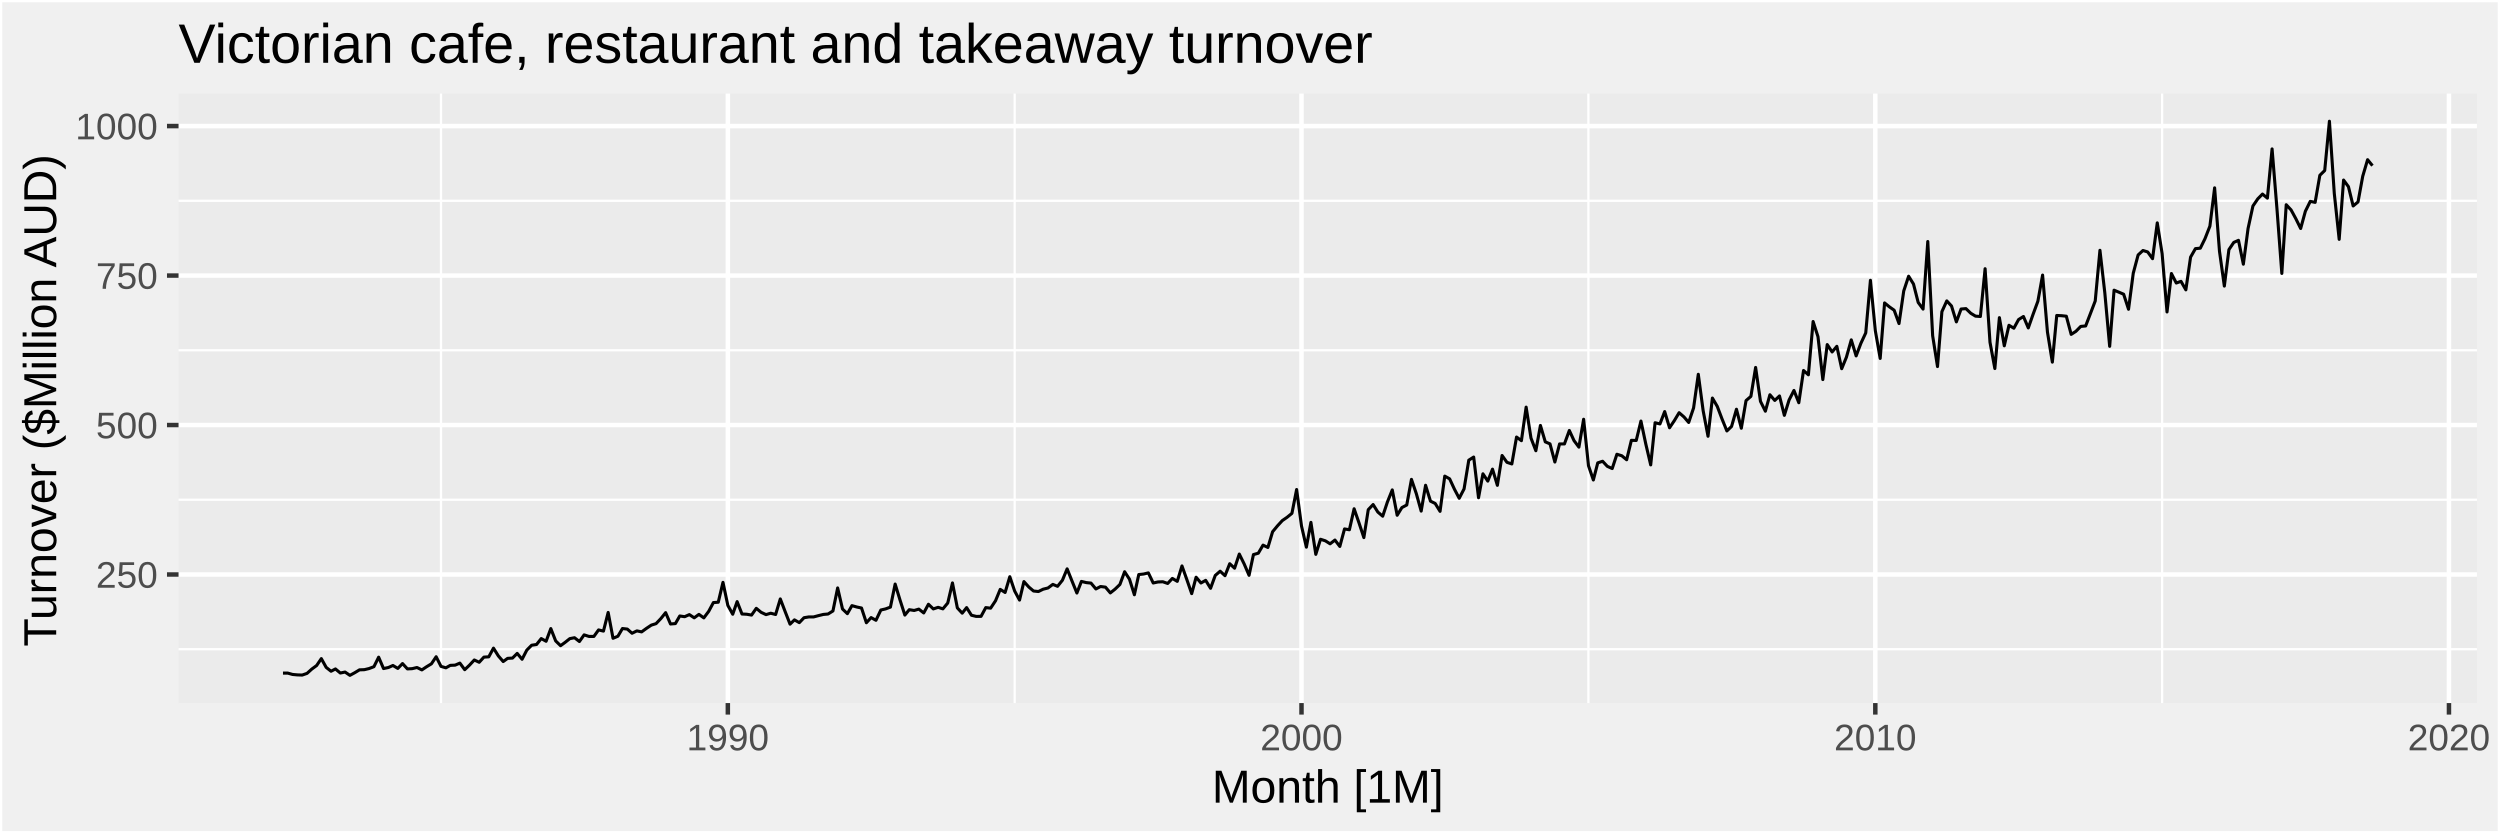
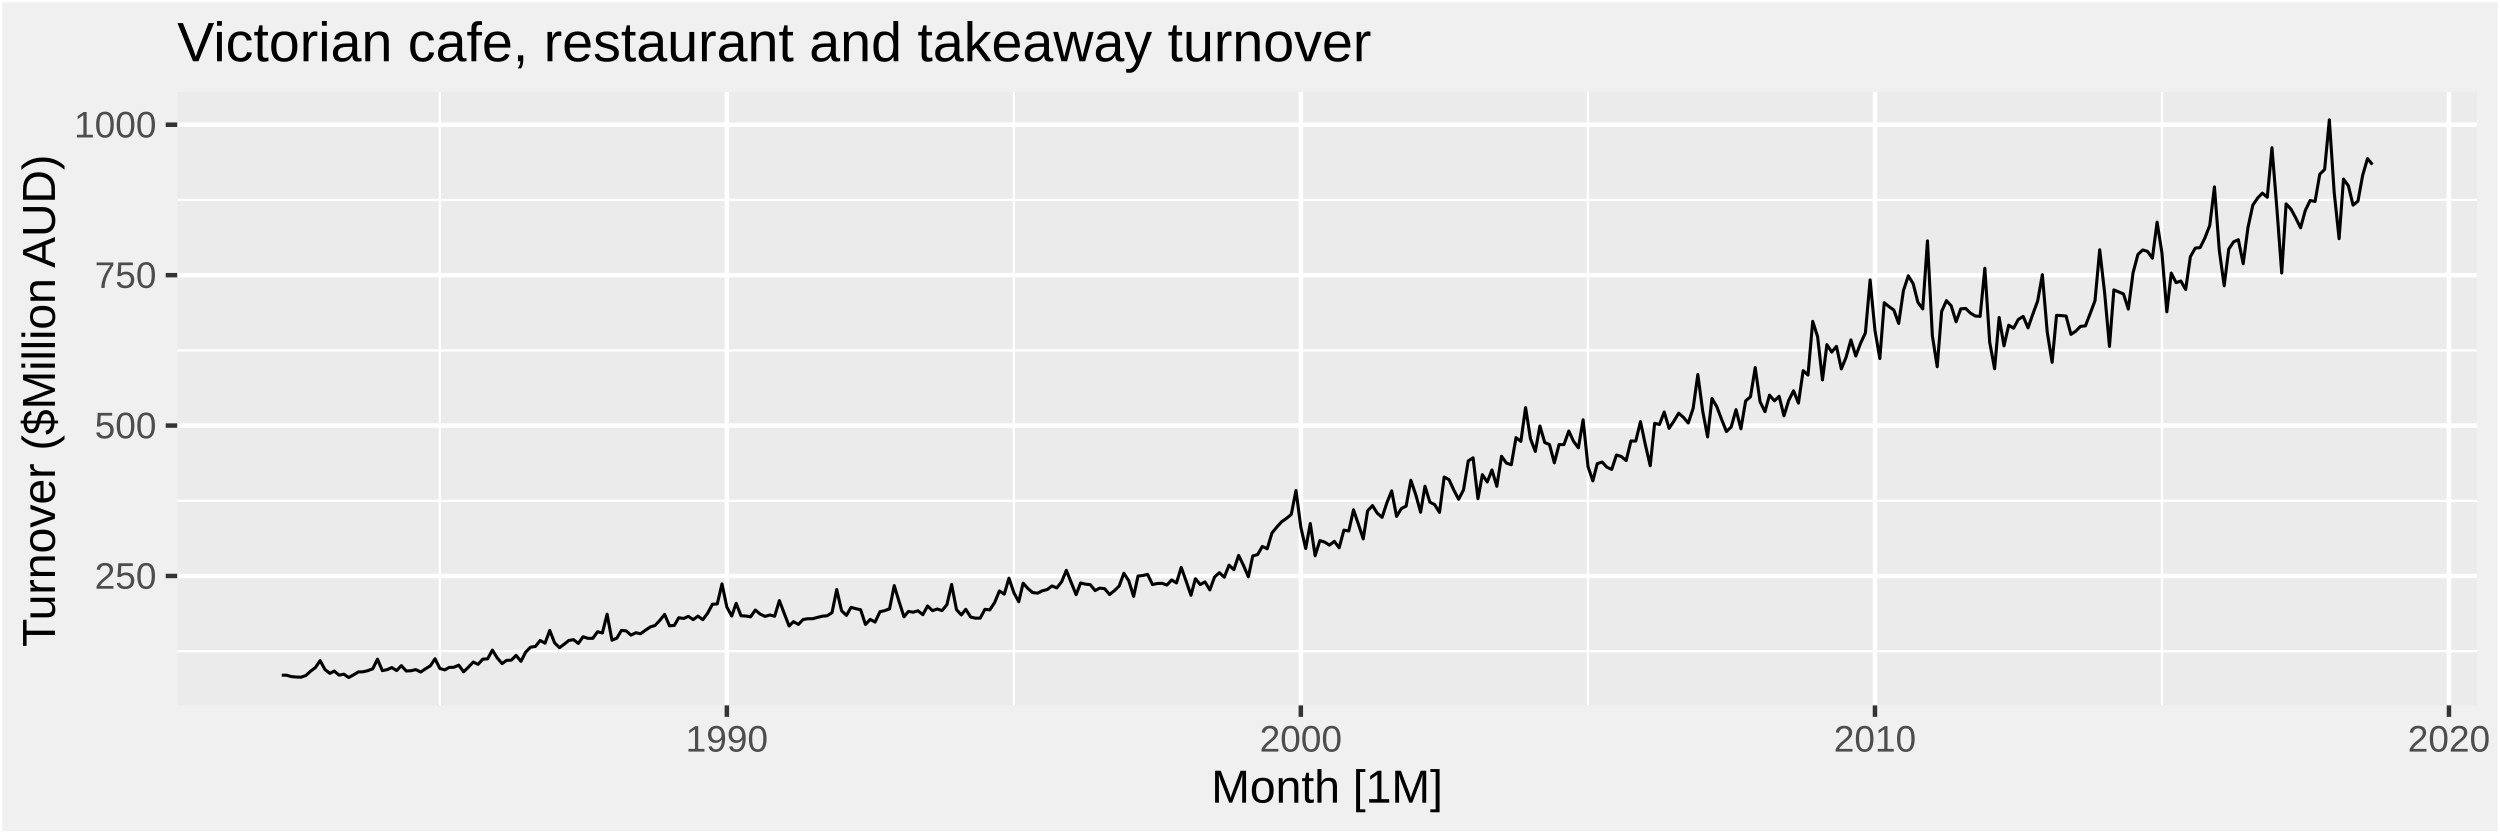
<svg xmlns="http://www.w3.org/2000/svg" viewBox="0 0 864.00 288.00">
  <defs>
    <style type="text/css">
    line, polyline, path, rect, circle {
      fill: none;
      stroke: #000000;
      stroke-linecap: round;
      stroke-linejoin: round;
      stroke-miterlimit: 10.00;
    }
  </style>
  </defs>
  <rect width="100%" height="100%" style="stroke: none; fill: none;" />
  <rect x="0.00" y="0.00" width="864.00" height="288.00" style="stroke-width: 1.55; stroke: #FFFFFF;" />
  <defs>
-     <clipPath id="cpNjEuNjk2NHw4NTYuMDN8MjQyLjk3NnwzMi4zMjQ=">
-       <rect x="61.70" y="32.32" width="794.33" height="210.65" />
+     <clipPath id="cpNjEuMjUxMXw4NTYuMDN8MjQzLjc3OHwzMS43ODk2">
+       <rect x="61.25" y="31.79" width="794.78" height="211.99" />
    </clipPath>
  </defs>
-   <rect x="61.70" y="32.32" width="794.33" height="210.65" style="stroke-width: 1.55; stroke: none; fill: #EBEBEB;" clip-path="url(#cpNjEuNjk2NHw4NTYuMDN8MjQyLjk3NnwzMi4zMjQ=)" />
-   <polyline points="61.70,224.37 856.03,224.37 " style="stroke-width: 0.78; stroke: #FFFFFF; stroke-linecap: butt;" clip-path="url(#cpNjEuNjk2NHw4NTYuMDN8MjQyLjk3NnwzMi4zMjQ=)" />
-   <polyline points="61.70,172.71 856.03,172.71 " style="stroke-width: 0.78; stroke: #FFFFFF; stroke-linecap: butt;" clip-path="url(#cpNjEuNjk2NHw4NTYuMDN8MjQyLjk3NnwzMi4zMjQ=)" />
-   <polyline points="61.70,121.06 856.03,121.06 " style="stroke-width: 0.78; stroke: #FFFFFF; stroke-linecap: butt;" clip-path="url(#cpNjEuNjk2NHw4NTYuMDN8MjQyLjk3NnwzMi4zMjQ=)" />
-   <polyline points="61.70,69.40 856.03,69.40 " style="stroke-width: 0.78; stroke: #FFFFFF; stroke-linecap: butt;" clip-path="url(#cpNjEuNjk2NHw4NTYuMDN8MjQyLjk3NnwzMi4zMjQ=)" />
-   <polyline points="152.41,242.98 152.41,32.32 " style="stroke-width: 0.78; stroke: #FFFFFF; stroke-linecap: butt;" clip-path="url(#cpNjEuNjk2NHw4NTYuMDN8MjQyLjk3NnwzMi4zMjQ=)" />
-   <polyline points="350.67,242.98 350.67,32.32 " style="stroke-width: 0.78; stroke: #FFFFFF; stroke-linecap: butt;" clip-path="url(#cpNjEuNjk2NHw4NTYuMDN8MjQyLjk3NnwzMi4zMjQ=)" />
-   <polyline points="548.95,242.98 548.95,32.32 " style="stroke-width: 0.78; stroke: #FFFFFF; stroke-linecap: butt;" clip-path="url(#cpNjEuNjk2NHw4NTYuMDN8MjQyLjk3NnwzMi4zMjQ=)" />
-   <polyline points="747.23,242.98 747.23,32.32 " style="stroke-width: 0.78; stroke: #FFFFFF; stroke-linecap: butt;" clip-path="url(#cpNjEuNjk2NHw4NTYuMDN8MjQyLjk3NnwzMi4zMjQ=)" />
-   <polyline points="61.70,198.54 856.03,198.54 " style="stroke-width: 1.55; stroke: #FFFFFF; stroke-linecap: butt;" clip-path="url(#cpNjEuNjk2NHw4NTYuMDN8MjQyLjk3NnwzMi4zMjQ=)" />
-   <polyline points="61.70,146.89 856.03,146.89 " style="stroke-width: 1.55; stroke: #FFFFFF; stroke-linecap: butt;" clip-path="url(#cpNjEuNjk2NHw4NTYuMDN8MjQyLjk3NnwzMi4zMjQ=)" />
-   <polyline points="61.70,95.23 856.03,95.23 " style="stroke-width: 1.55; stroke: #FFFFFF; stroke-linecap: butt;" clip-path="url(#cpNjEuNjk2NHw4NTYuMDN8MjQyLjk3NnwzMi4zMjQ=)" />
-   <polyline points="61.70,43.57 856.03,43.57 " style="stroke-width: 1.55; stroke: #FFFFFF; stroke-linecap: butt;" clip-path="url(#cpNjEuNjk2NHw4NTYuMDN8MjQyLjk3NnwzMi4zMjQ=)" />
-   <polyline points="251.54,242.98 251.54,32.32 " style="stroke-width: 1.55; stroke: #FFFFFF; stroke-linecap: butt;" clip-path="url(#cpNjEuNjk2NHw4NTYuMDN8MjQyLjk3NnwzMi4zMjQ=)" />
-   <polyline points="449.80,242.98 449.80,32.32 " style="stroke-width: 1.55; stroke: #FFFFFF; stroke-linecap: butt;" clip-path="url(#cpNjEuNjk2NHw4NTYuMDN8MjQyLjk3NnwzMi4zMjQ=)" />
-   <polyline points="648.11,242.98 648.11,32.32 " style="stroke-width: 1.55; stroke: #FFFFFF; stroke-linecap: butt;" clip-path="url(#cpNjEuNjk2NHw4NTYuMDN8MjQyLjk3NnwzMi4zMjQ=)" />
-   <polyline points="846.36,242.98 846.36,32.32 " style="stroke-width: 1.55; stroke: #FFFFFF; stroke-linecap: butt;" clip-path="url(#cpNjEuNjk2NHw4NTYuMDN8MjQyLjk3NnwzMi4zMjQ=)" />
-   <polyline points="97.80,232.62 99.43,232.62 101.11,233.09 102.74,233.24 104.43,233.30 106.11,232.72 107.74,231.25 109.42,230.01 111.05,227.62 112.73,230.65 114.41,231.98 115.93,231.19 117.62,232.60 119.25,232.26 120.93,233.40 122.56,232.51 124.24,231.50 125.92,231.44 127.55,231.05 129.23,230.40 130.86,227.12 132.55,231.05 134.23,230.69 135.80,229.99 137.49,231.00 139.11,229.33 140.80,231.17 142.43,231.09 144.11,230.69 145.79,231.52 147.42,230.43 149.10,229.41 150.73,226.97 152.41,230.30 154.10,230.80 155.62,229.95 157.30,229.87 158.93,229.17 160.61,231.44 162.24,229.89 163.92,228.09 165.61,228.88 167.24,227.10 168.92,227.00 170.55,224.00 172.23,226.69 173.91,228.63 175.43,227.53 177.12,227.43 178.74,225.82 180.43,227.84 182.06,224.68 183.74,222.99 185.42,222.74 187.05,220.69 188.73,221.62 190.36,217.24 192.04,221.50 193.73,223.15 195.25,222.04 196.93,220.71 198.56,220.40 200.24,221.71 201.87,219.41 203.55,219.95 205.24,219.95 206.86,217.70 208.55,218.11 210.18,211.66 211.86,220.59 213.54,219.89 215.12,217.22 216.80,217.41 218.43,218.85 220.11,218.03 221.74,218.38 223.42,217.16 225.10,216.04 226.73,215.53 228.42,213.75 230.04,211.73 231.73,215.65 233.41,215.51 234.93,212.88 236.61,213.13 238.24,212.41 239.92,213.52 241.55,212.33 243.24,213.54 244.92,211.29 246.55,208.25 248.23,208.13 249.86,201.27 251.54,209.23 253.23,212.28 254.75,207.92 256.43,212.20 258.06,212.28 259.74,212.57 261.37,210.24 263.05,211.62 264.73,212.41 266.36,211.93 268.05,212.37 269.67,206.99 271.36,211.40 273.04,215.71 274.56,214.23 276.24,215.18 277.87,213.48 279.55,213.21 281.18,213.21 282.87,212.76 284.55,212.35 286.18,212.20 287.86,211.15 289.49,203.19 291.17,210.47 292.85,212.08 294.43,209.31 296.11,209.78 297.74,210.13 299.42,215.22 301.05,213.44 302.73,214.37 304.42,210.82 306.05,210.44 307.73,209.82 309.36,201.85 311.04,207.35 312.72,212.57 314.24,210.71 315.93,210.98 317.55,210.51 319.24,211.83 320.87,208.83 322.55,210.44 324.23,209.89 325.86,210.42 327.54,208.40 329.17,201.46 330.86,210.09 332.54,211.91 334.06,209.99 335.74,212.63 337.37,213.03 339.05,213.01 340.68,209.99 342.36,210.18 344.05,207.63 345.68,203.69 347.36,204.76 348.99,199.31 350.67,204.27 352.35,207.39 353.87,201.00 355.56,202.88 357.18,204.25 358.87,204.43 360.50,203.63 362.18,203.21 363.86,201.97 365.49,202.63 367.17,200.53 368.80,196.60 370.48,200.80 372.17,204.95 373.74,200.94 375.42,201.35 377.05,201.52 378.74,203.54 380.36,202.70 382.05,202.92 383.73,204.91 385.36,203.61 387.04,201.99 388.67,197.59 390.35,200.18 392.04,205.55 393.56,198.56 395.24,198.38 396.87,197.99 398.55,201.48 400.18,201.13 401.86,201.06 403.55,201.64 405.17,199.91 406.86,200.92 408.49,195.59 410.17,200.30 411.85,205.16 413.37,199.49 415.05,201.48 416.68,200.57 418.37,203.32 419.99,198.87 421.68,197.41 423.36,198.96 424.99,194.82 426.67,196.37 428.30,191.48 429.98,194.89 431.67,198.83 433.19,191.66 434.87,191.19 436.50,188.40 438.18,189.20 439.81,183.77 441.49,181.74 443.17,179.91 444.80,178.79 446.49,177.41 448.11,169.18 449.80,181.79 451.48,189.10 453.05,180.53 454.74,191.58 456.37,186.37 458.05,186.91 459.68,187.94 461.36,186.64 463.04,188.85 464.67,182.80 466.35,183.09 467.98,175.83 469.67,180.71 471.35,185.79 472.87,176.14 474.55,174.37 476.18,176.97 477.86,178.40 479.49,173.48 481.17,169.31 482.86,178.07 484.49,175.42 486.17,174.53 487.80,165.67 489.48,170.61 491.16,176.64 492.68,167.71 494.37,173.19 496.00,174.00 497.68,176.72 499.31,164.55 500.99,165.48 502.67,169.10 504.30,172.20 505.98,168.97 507.61,159.04 509.30,157.96 510.98,172.01 512.50,163.75 514.18,166.27 515.81,162.14 517.49,167.73 519.12,157.42 520.80,159.78 522.49,160.34 524.12,151.04 525.80,152.30 527.43,140.71 529.11,151.41 530.79,155.77 532.37,147.03 534.05,152.71 535.68,153.40 537.36,159.68 538.99,153.42 540.67,153.42 542.36,148.77 543.98,152.28 545.67,154.53 547.30,144.90 548.98,160.94 550.66,165.88 552.18,159.97 553.86,159.41 555.49,161.16 557.18,161.93 558.80,156.99 560.49,157.51 562.17,158.89 563.80,152.18 565.48,152.22 567.11,145.52 568.79,153.46 570.48,160.67 572.00,146.10 573.68,146.51 575.31,142.24 576.99,147.84 578.62,145.42 580.30,142.63 581.99,144.10 583.61,146.00 585.30,140.98 586.93,129.36 588.61,141.95 590.29,150.77 591.81,137.57 593.49,140.46 595.12,144.76 596.81,148.93 598.43,147.38 600.12,141.43 601.80,148.00 603.43,138.44 605.11,136.99 606.74,126.99 608.42,138.70 610.11,142.11 611.68,136.43 613.36,138.39 614.99,136.84 616.67,143.54 618.30,138.25 619.99,134.94 621.67,139.18 623.30,128.04 624.98,129.53 626.61,111.12 628.29,116.35 629.97,131.18 631.49,119.09 633.18,121.64 634.81,119.69 636.49,127.42 638.12,123.45 639.80,117.46 641.48,123.00 643.11,118.68 644.80,115.05 646.42,96.88 648.11,114.26 649.79,123.87 651.31,104.69 652.99,106.06 654.62,107.21 656.30,111.82 657.93,100.56 659.62,95.46 661.30,98.16 662.93,104.53 664.61,106.82 666.24,83.47 667.92,116.02 669.60,126.68 671.12,107.71 672.81,103.99 674.44,105.75 676.12,111.24 677.75,106.80 679.43,106.66 681.11,108.27 682.74,109.26 684.42,109.38 686.05,92.87 687.74,118.29 689.42,127.36 690.99,109.78 692.68,119.51 694.30,112.42 695.99,113.43 697.62,110.44 699.30,109.38 700.98,113.33 702.61,108.68 704.29,104.11 705.92,95.06 707.60,114.76 709.29,125.15 710.81,109.03 712.49,109.11 714.12,109.28 715.80,115.56 717.43,114.51 719.11,112.81 720.80,112.65 722.42,108.45 724.11,104.01 725.74,86.51 727.42,101.18 729.10,119.69 730.62,100.29 732.31,100.99 733.93,101.68 735.62,106.88 737.25,94.44 738.93,88.12 740.61,86.57 742.24,87.07 743.92,89.40 745.55,77.03 747.23,87.67 748.92,107.81 750.44,94.53 752.12,97.81 753.75,97.23 755.43,100.17 757.06,88.87 758.74,85.93 760.43,85.77 762.05,82.48 763.74,78.16 765.37,64.92 767.05,86.80 768.73,98.87 770.31,86.28 771.99,83.78 773.62,83.06 775.30,91.30 776.93,78.97 778.61,71.20 780.29,68.72 781.92,67.07 783.61,68.47 785.23,51.47 786.92,72.21 788.60,94.49 790.12,70.76 791.80,72.56 793.43,75.56 795.11,78.97 796.74,73.00 798.43,69.59 800.11,69.94 801.74,60.58 803.42,58.93 805.05,41.90 806.73,66.86 808.42,82.71 809.94,62.23 811.62,64.52 813.25,71.18 814.93,69.79 816.56,60.91 818.24,55.19 819.92,57.25 " style="stroke-width: 1.07; stroke-linecap: butt;" clip-path="url(#cpNjEuNjk2NHw4NTYuMDN8MjQyLjk3NnwzMi4zMjQ=)" />
+   <rect x="61.25" y="31.79" width="794.78" height="211.99" style="stroke-width: 1.55; stroke: none; fill: #EBEBEB;" clip-path="url(#cpNjEuMjUxMXw4NTYuMDN8MjQzLjc3OHwzMS43ODk2)" />
+   <polyline points="61.25,225.05 856.03,225.05 " style="stroke-width: 0.78; stroke: #FFFFFF; stroke-linecap: butt;" clip-path="url(#cpNjEuMjUxMXw4NTYuMDN8MjQzLjc3OHwzMS43ODk2)" />
+   <polyline points="61.25,173.07 856.03,173.07 " style="stroke-width: 0.78; stroke: #FFFFFF; stroke-linecap: butt;" clip-path="url(#cpNjEuMjUxMXw4NTYuMDN8MjQzLjc3OHwzMS43ODk2)" />
+   <polyline points="61.25,121.09 856.03,121.09 " style="stroke-width: 0.78; stroke: #FFFFFF; stroke-linecap: butt;" clip-path="url(#cpNjEuMjUxMXw4NTYuMDN8MjQzLjc3OHwzMS43ODk2)" />
+   <polyline points="61.25,69.10 856.03,69.10 " style="stroke-width: 0.78; stroke: #FFFFFF; stroke-linecap: butt;" clip-path="url(#cpNjEuMjUxMXw4NTYuMDN8MjQzLjc3OHwzMS43ODk2)" />
+   <polyline points="152.02,243.78 152.02,31.79 " style="stroke-width: 0.78; stroke: #FFFFFF; stroke-linecap: butt;" clip-path="url(#cpNjEuMjUxMXw4NTYuMDN8MjQzLjc3OHwzMS43ODk2)" />
+   <polyline points="350.39,243.78 350.39,31.79 " style="stroke-width: 0.78; stroke: #FFFFFF; stroke-linecap: butt;" clip-path="url(#cpNjEuMjUxMXw4NTYuMDN8MjQzLjc3OHwzMS43ODk2)" />
+   <polyline points="548.78,243.78 548.78,31.79 " style="stroke-width: 0.78; stroke: #FFFFFF; stroke-linecap: butt;" clip-path="url(#cpNjEuMjUxMXw4NTYuMDN8MjQzLjc3OHwzMS43ODk2)" />
+   <polyline points="747.17,243.78 747.17,31.79 " style="stroke-width: 0.78; stroke: #FFFFFF; stroke-linecap: butt;" clip-path="url(#cpNjEuMjUxMXw4NTYuMDN8MjQzLjc3OHwzMS43ODk2)" />
+   <polyline points="61.25,199.06 856.03,199.06 " style="stroke-width: 1.55; stroke: #FFFFFF; stroke-linecap: butt;" clip-path="url(#cpNjEuMjUxMXw4NTYuMDN8MjQzLjc3OHwzMS43ODk2)" />
+   <polyline points="61.25,147.08 856.03,147.08 " style="stroke-width: 1.55; stroke: #FFFFFF; stroke-linecap: butt;" clip-path="url(#cpNjEuMjUxMXw4NTYuMDN8MjQzLjc3OHwzMS43ODk2)" />
+   <polyline points="61.25,95.09 856.03,95.09 " style="stroke-width: 1.55; stroke: #FFFFFF; stroke-linecap: butt;" clip-path="url(#cpNjEuMjUxMXw4NTYuMDN8MjQzLjc3OHwzMS43ODk2)" />
+   <polyline points="61.25,43.11 856.03,43.11 " style="stroke-width: 1.55; stroke: #FFFFFF; stroke-linecap: butt;" clip-path="url(#cpNjEuMjUxMXw4NTYuMDN8MjQzLjc3OHwzMS43ODk2)" />
+   <polyline points="251.20,243.78 251.20,31.79 " style="stroke-width: 1.55; stroke: #FFFFFF; stroke-linecap: butt;" clip-path="url(#cpNjEuMjUxMXw4NTYuMDN8MjQzLjc3OHwzMS43ODk2)" />
+   <polyline points="449.57,243.78 449.57,31.79 " style="stroke-width: 1.55; stroke: #FFFFFF; stroke-linecap: butt;" clip-path="url(#cpNjEuMjUxMXw4NTYuMDN8MjQzLjc3OHwzMS43ODk2)" />
+   <polyline points="647.99,243.78 647.99,31.79 " style="stroke-width: 1.55; stroke: #FFFFFF; stroke-linecap: butt;" clip-path="url(#cpNjEuMjUxMXw4NTYuMDN8MjQzLjc3OHwzMS43ODk2)" />
+   <polyline points="846.36,243.78 846.36,31.79 " style="stroke-width: 1.55; stroke: #FFFFFF; stroke-linecap: butt;" clip-path="url(#cpNjEuMjUxMXw4NTYuMDN8MjQzLjc3OHwzMS43ODk2)" />
+   <polyline points="97.38,233.35 99.01,233.35 100.69,233.83 102.32,233.98 104.00,234.04 105.69,233.46 107.32,231.98 109.00,230.73 110.63,228.32 112.31,231.38 114.00,232.71 115.52,231.92 117.20,233.33 118.83,233.00 120.52,234.14 122.15,233.25 123.83,232.23 125.51,232.17 127.14,231.77 128.83,231.13 130.46,227.82 132.14,231.77 133.82,231.42 135.40,230.71 137.08,231.73 138.71,230.05 140.40,231.90 142.03,231.81 143.71,231.42 145.39,232.25 147.02,231.15 148.71,230.13 150.34,227.67 152.02,231.02 153.70,231.52 155.23,230.67 156.91,230.59 158.54,229.88 160.22,232.17 161.85,230.61 163.54,228.80 165.22,229.59 166.85,227.80 168.53,227.70 170.16,224.68 171.85,227.38 173.53,229.34 175.05,228.24 176.73,228.13 178.36,226.51 180.05,228.55 181.68,225.37 183.36,223.66 185.05,223.41 186.67,221.35 188.36,222.29 189.99,217.88 191.67,222.16 193.36,223.83 194.88,222.71 196.56,221.37 198.19,221.06 199.87,222.37 201.50,220.06 203.19,220.61 204.87,220.61 206.50,218.34 208.18,218.75 209.81,212.27 211.50,221.25 213.18,220.54 214.76,217.86 216.44,218.05 218.07,219.50 219.75,218.67 221.38,219.02 223.07,217.80 224.75,216.68 226.38,216.16 228.06,214.37 229.69,212.33 231.38,216.28 233.06,216.13 234.58,213.49 236.27,213.74 237.90,213.02 239.58,214.14 241.21,212.93 242.89,214.16 244.58,211.89 246.21,208.84 247.89,208.71 249.52,201.81 251.20,209.81 252.89,212.89 254.41,208.50 256.09,212.81 257.72,212.89 259.41,213.18 261.03,210.83 262.72,212.23 264.40,213.02 266.03,212.54 267.72,212.97 269.35,207.57 271.03,212.00 272.71,216.34 274.23,214.85 275.92,215.80 277.55,214.10 279.23,213.83 280.86,213.83 282.54,213.37 284.23,212.95 285.86,212.81 287.54,211.75 289.17,203.74 290.85,211.06 292.54,212.68 294.11,209.90 295.80,210.37 297.43,210.73 299.11,215.84 300.74,214.06 302.42,214.99 304.11,211.41 305.74,211.04 307.42,210.42 309.05,202.39 310.73,207.92 312.42,213.18 313.94,211.31 315.62,211.58 317.25,211.10 318.94,212.43 320.57,209.42 322.25,211.04 323.93,210.48 325.56,211.02 327.25,208.98 328.88,201.99 330.56,210.69 332.24,212.52 333.77,210.58 335.45,213.24 337.08,213.64 338.76,213.62 340.39,210.58 342.08,210.77 343.76,208.21 345.39,204.24 347.07,205.32 348.70,199.83 350.39,204.82 352.07,207.96 353.59,201.54 355.28,203.43 356.90,204.80 358.59,204.99 360.22,204.18 361.90,203.76 363.59,202.51 365.22,203.18 366.90,201.06 368.53,197.11 370.21,201.33 371.90,205.51 373.47,201.47 375.16,201.89 376.78,202.06 378.47,204.09 380.10,203.24 381.78,203.47 383.47,205.47 385.10,204.16 386.78,202.54 388.41,198.11 390.09,200.71 391.78,206.11 393.30,199.08 394.98,198.90 396.61,198.50 398.29,202.02 399.92,201.66 401.61,201.60 403.29,202.18 404.92,200.44 406.60,201.45 408.23,196.09 409.92,200.83 411.60,205.72 413.12,200.02 414.81,202.02 416.44,201.10 418.12,203.87 419.75,199.40 421.43,197.92 423.12,199.48 424.75,195.32 426.43,196.88 428.06,191.95 429.74,195.38 431.43,199.35 432.95,192.14 434.63,191.66 436.26,188.85 437.95,189.66 439.58,184.20 441.26,182.16 442.94,180.31 444.57,179.18 446.26,177.79 447.89,169.51 449.57,182.20 451.25,189.56 452.83,180.93 454.51,192.06 456.14,186.82 457.83,187.36 459.46,188.40 461.14,187.09 462.82,189.31 464.45,183.22 466.14,183.51 467.77,176.21 469.45,181.12 471.13,186.23 472.65,176.52 474.34,174.73 475.97,177.35 477.65,178.79 479.28,173.84 480.96,169.64 482.65,178.46 484.28,175.79 485.96,174.90 487.59,165.98 489.28,170.95 490.96,177.02 492.48,168.04 494.16,173.55 495.79,174.36 497.48,177.10 499.11,164.86 500.79,165.79 502.47,169.43 504.10,172.55 505.79,169.31 507.42,159.31 509.10,158.22 510.78,172.36 512.31,164.05 513.99,166.58 515.62,162.42 517.30,168.06 518.93,157.68 520.62,160.05 522.30,160.62 523.93,151.26 525.61,152.53 527.24,140.86 528.93,151.63 530.61,156.02 532.19,147.22 533.87,152.94 535.50,153.63 537.18,159.95 538.81,153.65 540.50,153.65 542.18,148.97 543.81,152.51 545.49,154.77 547.12,145.08 548.81,161.22 550.49,166.19 552.01,160.24 553.70,159.68 555.32,161.45 557.01,162.22 558.64,157.25 560.32,157.77 562.01,159.16 563.64,152.40 565.32,152.44 566.95,145.71 568.63,153.69 570.32,160.95 571.84,146.29 573.52,146.70 575.15,142.40 576.83,148.03 578.46,145.60 580.15,142.79 581.83,144.27 583.46,146.18 585.15,141.13 586.77,129.45 588.46,142.11 590.14,150.99 591.66,137.70 593.35,140.61 594.98,144.94 596.66,149.14 598.29,147.58 599.97,141.59 601.66,148.20 603.29,138.57 604.97,137.12 606.60,127.05 608.28,138.84 609.97,142.28 611.54,136.56 613.23,138.53 614.86,136.97 616.54,143.71 618.17,138.39 619.85,135.06 621.54,139.32 623.17,128.11 624.85,129.61 626.48,111.08 628.16,116.35 629.85,131.28 631.37,119.11 633.05,121.67 634.68,119.71 636.37,127.49 638.00,123.50 639.68,117.47 641.36,123.04 642.99,118.69 644.68,115.04 646.31,96.76 647.99,114.25 649.67,123.91 651.19,104.62 652.88,105.99 654.51,107.15 656.19,111.79 657.82,100.46 659.51,95.32 661.19,98.05 662.82,104.45 664.50,106.76 666.13,83.26 667.82,116.01 669.50,126.74 671.02,107.65 672.70,103.91 674.33,105.68 676.02,111.21 677.65,106.74 679.33,106.59 681.01,108.21 682.64,109.21 684.33,109.34 685.96,92.72 687.64,118.30 689.33,127.43 690.90,109.73 692.58,119.53 694.21,112.39 695.90,113.41 697.53,110.40 699.21,109.34 700.89,113.31 702.52,108.63 704.21,104.04 705.84,94.93 707.52,114.74 709.21,125.20 710.73,108.98 712.41,109.07 714.04,109.23 715.72,115.56 717.35,114.49 719.04,112.79 720.72,112.62 722.35,108.40 724.03,103.93 725.66,86.32 727.35,101.08 729.03,119.71 730.55,100.19 732.24,100.90 733.87,101.58 735.55,106.82 737.18,94.30 738.86,87.94 740.55,86.38 742.18,86.88 743.86,89.23 745.49,76.77 747.17,87.48 748.86,107.76 750.38,94.39 752.06,97.69 753.69,97.11 755.37,100.06 757.00,88.69 758.69,85.74 760.37,85.57 762.00,82.26 763.69,77.92 765.31,64.59 767.00,86.61 768.68,98.75 770.26,86.09 771.94,83.57 773.57,82.85 775.25,91.14 776.88,78.73 778.57,70.91 780.25,68.42 781.88,66.75 783.57,68.17 785.19,51.05 786.88,71.93 788.56,94.35 790.08,70.47 791.77,72.28 793.40,75.30 795.08,78.73 796.71,72.72 798.39,69.29 800.08,69.64 801.71,60.22 803.39,58.56 805.02,41.43 806.70,66.54 808.39,82.49 809.91,61.89 811.59,64.19 813.22,70.89 814.91,69.50 816.54,60.56 818.22,54.80 819.90,56.88 " style="stroke-width: 1.07; stroke-linecap: butt;" clip-path="url(#cpNjEuMjUxMXw4NTYuMDN8MjQzLjc3OHwzMS43ODk2)" />
  <defs>
    <clipPath id="cpMHw4NjR8Mjg4fDA=">
      <rect x="0.00" y="0.00" width="864.00" height="288.00" />
    </clipPath>
  </defs>
  <g clip-path="url(#cpMHw4NjR8Mjg4fDA=)">
-     <text x="33.17" y="203.12" style="font-size: 12.80px; fill: #4D4D4D; font-family: Arial;" textLength="21.36px" lengthAdjust="spacingAndGlyphs">250</text>
+     <text x="32.72" y="203.47" style="font-size: 12.80px; fill: #4D4D4D; font-family: Arimo;" textLength="21.36px" lengthAdjust="spacingAndGlyphs">250</text>
  </g>
  <g clip-path="url(#cpMHw4NjR8Mjg4fDA=)">
-     <text x="33.17" y="151.47" style="font-size: 12.80px; fill: #4D4D4D; font-family: Arial;" textLength="21.36px" lengthAdjust="spacingAndGlyphs">500</text>
+     <text x="32.72" y="151.48" style="font-size: 12.80px; fill: #4D4D4D; font-family: Arimo;" textLength="21.36px" lengthAdjust="spacingAndGlyphs">500</text>
  </g>
  <g clip-path="url(#cpMHw4NjR8Mjg4fDA=)">
-     <text x="33.17" y="99.81" style="font-size: 12.80px; fill: #4D4D4D; font-family: Arial;" textLength="21.36px" lengthAdjust="spacingAndGlyphs">750</text>
+     <text x="32.72" y="99.50" style="font-size: 12.80px; fill: #4D4D4D; font-family: Arimo;" textLength="21.36px" lengthAdjust="spacingAndGlyphs">750</text>
  </g>
  <g clip-path="url(#cpMHw4NjR8Mjg4fDA=)">
-     <text x="26.05" y="48.15" style="font-size: 12.80px; fill: #4D4D4D; font-family: Arial;" textLength="28.48px" lengthAdjust="spacingAndGlyphs">1000</text>
+     <text x="25.60" y="47.51" style="font-size: 12.80px; fill: #4D4D4D; font-family: Arimo;" textLength="28.48px" lengthAdjust="spacingAndGlyphs">1000</text>
  </g>
-   <polyline points="57.71,198.54 61.70,198.54 " style="stroke-width: 1.55; stroke: #333333; stroke-linecap: butt;" clip-path="url(#cpMHw4NjR8Mjg4fDA=)" />
-   <polyline points="57.71,146.89 61.70,146.89 " style="stroke-width: 1.55; stroke: #333333; stroke-linecap: butt;" clip-path="url(#cpMHw4NjR8Mjg4fDA=)" />
-   <polyline points="57.71,95.23 61.70,95.23 " style="stroke-width: 1.55; stroke: #333333; stroke-linecap: butt;" clip-path="url(#cpMHw4NjR8Mjg4fDA=)" />
-   <polyline points="57.71,43.57 61.70,43.57 " style="stroke-width: 1.55; stroke: #333333; stroke-linecap: butt;" clip-path="url(#cpMHw4NjR8Mjg4fDA=)" />
-   <polyline points="251.54,246.96 251.54,242.98 " style="stroke-width: 1.55; stroke: #333333; stroke-linecap: butt;" clip-path="url(#cpMHw4NjR8Mjg4fDA=)" />
-   <polyline points="449.80,246.96 449.80,242.98 " style="stroke-width: 1.55; stroke: #333333; stroke-linecap: butt;" clip-path="url(#cpMHw4NjR8Mjg4fDA=)" />
-   <polyline points="648.11,246.96 648.11,242.98 " style="stroke-width: 1.55; stroke: #333333; stroke-linecap: butt;" clip-path="url(#cpMHw4NjR8Mjg4fDA=)" />
-   <polyline points="846.36,246.96 846.36,242.98 " style="stroke-width: 1.55; stroke: #333333; stroke-linecap: butt;" clip-path="url(#cpMHw4NjR8Mjg4fDA=)" />
+   <polyline points="57.27,199.06 61.25,199.06 " style="stroke-width: 1.55; stroke: #333333; stroke-linecap: butt;" clip-path="url(#cpMHw4NjR8Mjg4fDA=)" />
+   <polyline points="57.27,147.08 61.25,147.08 " style="stroke-width: 1.55; stroke: #333333; stroke-linecap: butt;" clip-path="url(#cpMHw4NjR8Mjg4fDA=)" />
+   <polyline points="57.27,95.09 61.25,95.09 " style="stroke-width: 1.55; stroke: #333333; stroke-linecap: butt;" clip-path="url(#cpMHw4NjR8Mjg4fDA=)" />
+   <polyline points="57.27,43.11 61.25,43.11 " style="stroke-width: 1.55; stroke: #333333; stroke-linecap: butt;" clip-path="url(#cpMHw4NjR8Mjg4fDA=)" />
+   <polyline points="251.20,247.76 251.20,243.78 " style="stroke-width: 1.55; stroke: #333333; stroke-linecap: butt;" clip-path="url(#cpMHw4NjR8Mjg4fDA=)" />
+   <polyline points="449.57,247.76 449.57,243.78 " style="stroke-width: 1.55; stroke: #333333; stroke-linecap: butt;" clip-path="url(#cpMHw4NjR8Mjg4fDA=)" />
+   <polyline points="647.99,247.76 647.99,243.78 " style="stroke-width: 1.55; stroke: #333333; stroke-linecap: butt;" clip-path="url(#cpMHw4NjR8Mjg4fDA=)" />
+   <polyline points="846.36,247.76 846.36,243.78 " style="stroke-width: 1.55; stroke: #333333; stroke-linecap: butt;" clip-path="url(#cpMHw4NjR8Mjg4fDA=)" />
  <g clip-path="url(#cpMHw4NjR8Mjg4fDA=)">
-     <text x="237.30" y="259.31" style="font-size: 12.80px; fill: #4D4D4D; font-family: Arial;" textLength="28.48px" lengthAdjust="spacingAndGlyphs">1990</text>
+     <text x="236.97" y="259.76" style="font-size: 12.80px; fill: #4D4D4D; font-family: Arimo;" textLength="28.48px" lengthAdjust="spacingAndGlyphs">1990</text>
  </g>
  <g clip-path="url(#cpMHw4NjR8Mjg4fDA=)">
-     <text x="435.56" y="259.31" style="font-size: 12.80px; fill: #4D4D4D; font-family: Arial;" textLength="28.48px" lengthAdjust="spacingAndGlyphs">2000</text>
+     <text x="435.33" y="259.76" style="font-size: 12.80px; fill: #4D4D4D; font-family: Arimo;" textLength="28.48px" lengthAdjust="spacingAndGlyphs">2000</text>
  </g>
  <g clip-path="url(#cpMHw4NjR8Mjg4fDA=)">
-     <text x="633.87" y="259.31" style="font-size: 12.80px; fill: #4D4D4D; font-family: Arial;" textLength="28.48px" lengthAdjust="spacingAndGlyphs">2010</text>
+     <text x="633.75" y="259.76" style="font-size: 12.80px; fill: #4D4D4D; font-family: Arimo;" textLength="28.48px" lengthAdjust="spacingAndGlyphs">2010</text>
  </g>
  <g clip-path="url(#cpMHw4NjR8Mjg4fDA=)">
-     <text x="832.12" y="259.31" style="font-size: 12.80px; fill: #4D4D4D; font-family: Arial;" textLength="28.48px" lengthAdjust="spacingAndGlyphs">2020</text>
+     <text x="832.12" y="259.76" style="font-size: 12.80px; fill: #4D4D4D; font-family: Arimo;" textLength="28.48px" lengthAdjust="spacingAndGlyphs">2020</text>
  </g>
  <g clip-path="url(#cpMHw4NjR8Mjg4fDA=)">
-     <text x="418.85" y="277.39" style="font-size: 16.00px; font-family: Arial;" textLength="80.03px" lengthAdjust="spacingAndGlyphs">Month [1M]</text>
+     <text x="418.62" y="277.39" style="font-size: 16.00px; font-family: Arimo;" textLength="80.03px" lengthAdjust="spacingAndGlyphs">Month [1M]</text>
  </g>
  <g clip-path="url(#cpMHw4NjR8Mjg4fDA=)">
-     <text transform="translate(19.42,223.45) rotate(-90)" style="font-size: 16.00px; font-family: Arial;" textLength="171.59px" lengthAdjust="spacingAndGlyphs">Turnover ($Million AUD)</text>
+     <text transform="translate(18.98,223.58) rotate(-90)" style="font-size: 16.00px; font-family: Arimo;" textLength="171.59px" lengthAdjust="spacingAndGlyphs">Turnover ($Million AUD)</text>
  </g>
  <g clip-path="url(#cpMHw4NjR8Mjg4fDA=)">
-     <text x="61.70" y="21.71" style="font-size: 19.20px; font-family: Arial;" textLength="413.03px" lengthAdjust="spacingAndGlyphs">Victorian cafe, restaurant and takeaway turnover</text>
+     <text x="61.25" y="21.18" style="font-size: 19.20px; font-family: Arimo;" textLength="413.03px" lengthAdjust="spacingAndGlyphs">Victorian cafe, restaurant and takeaway turnover</text>
  </g>
</svg>
